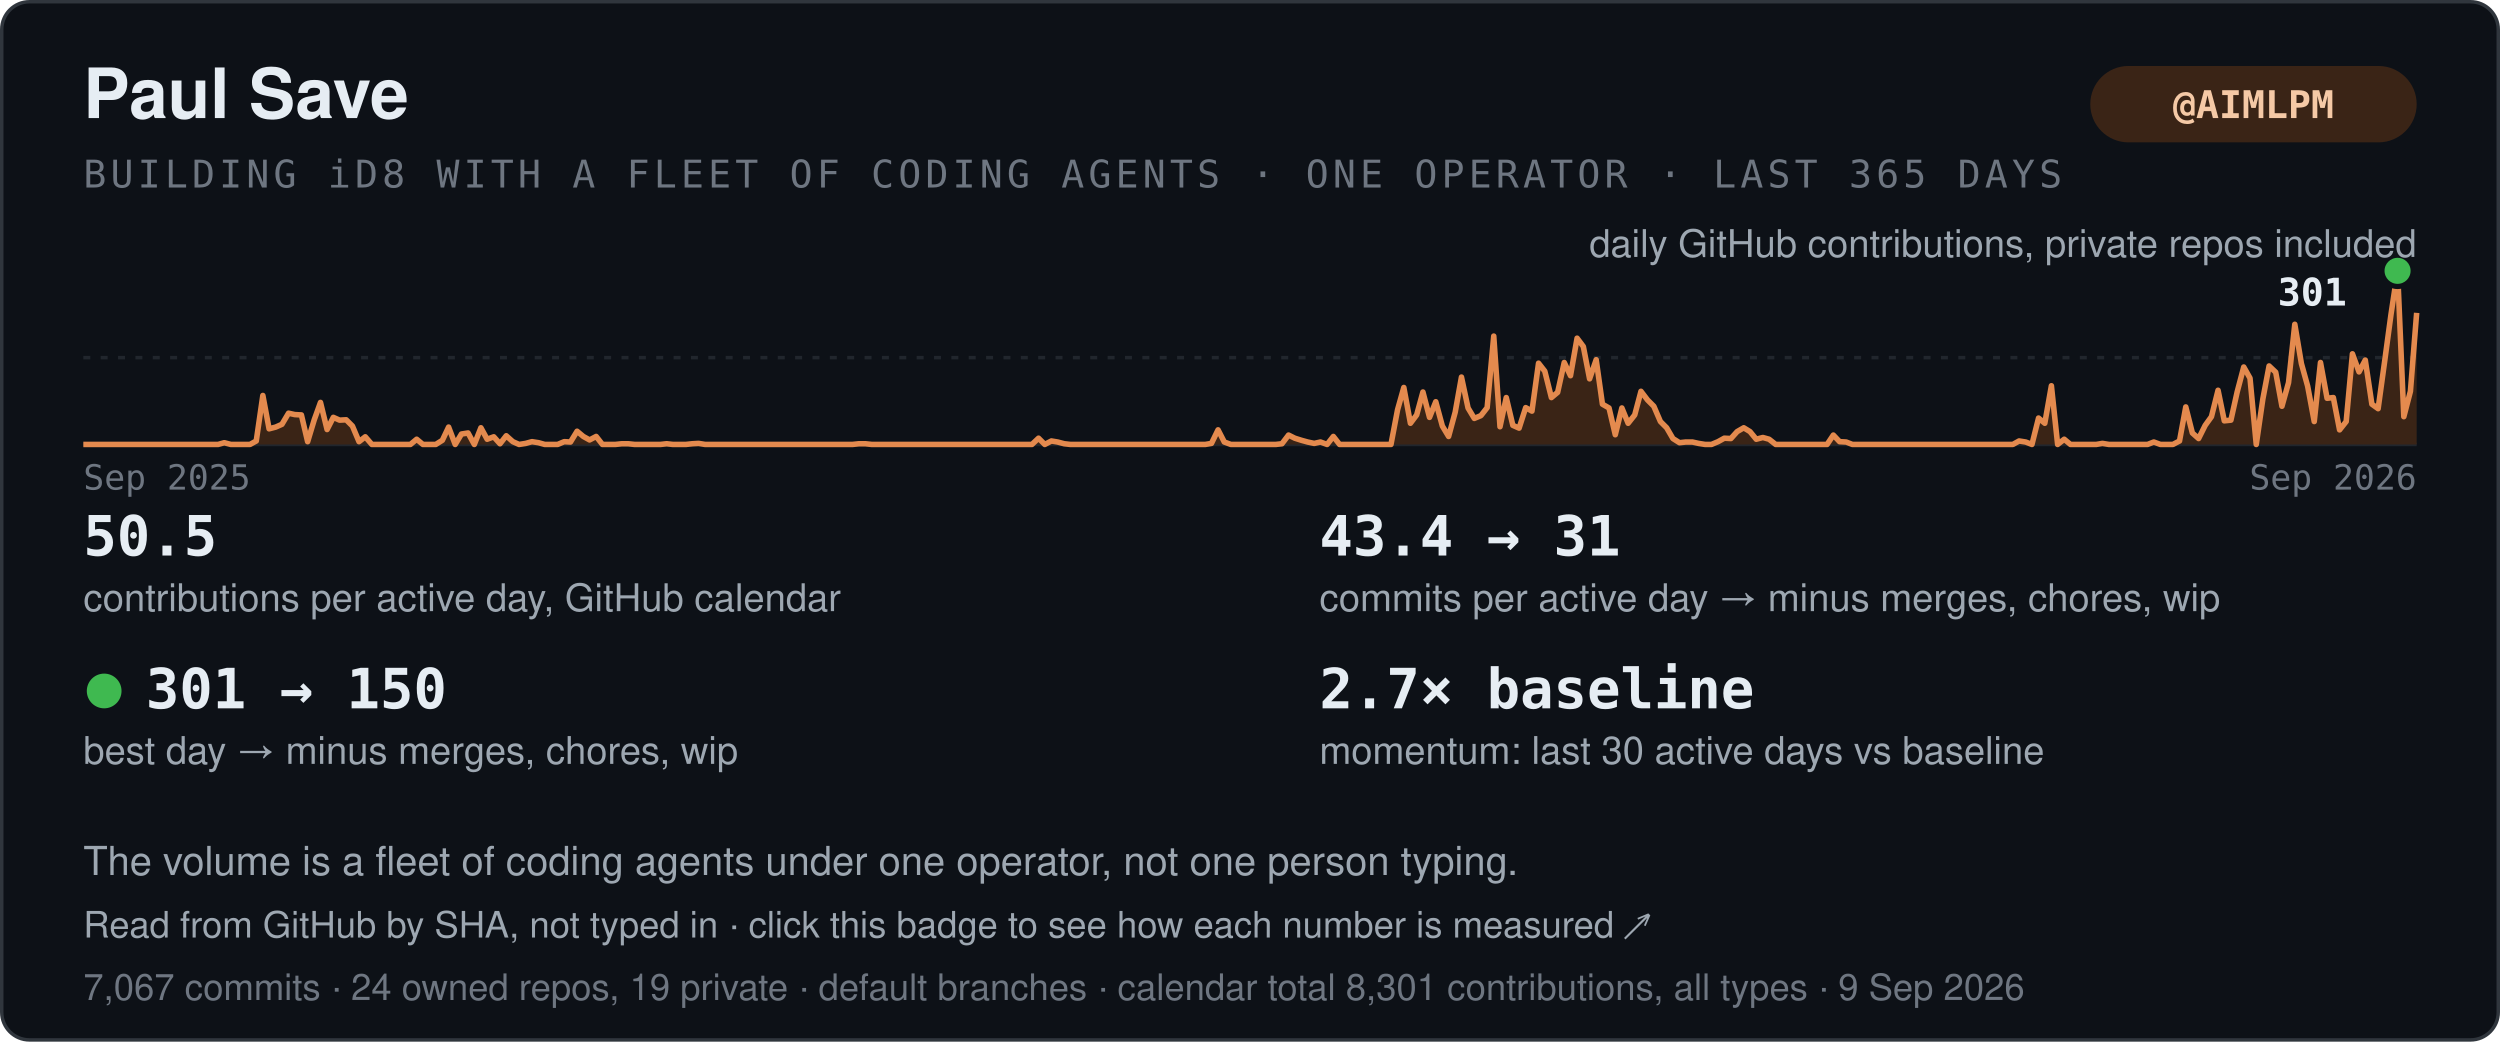
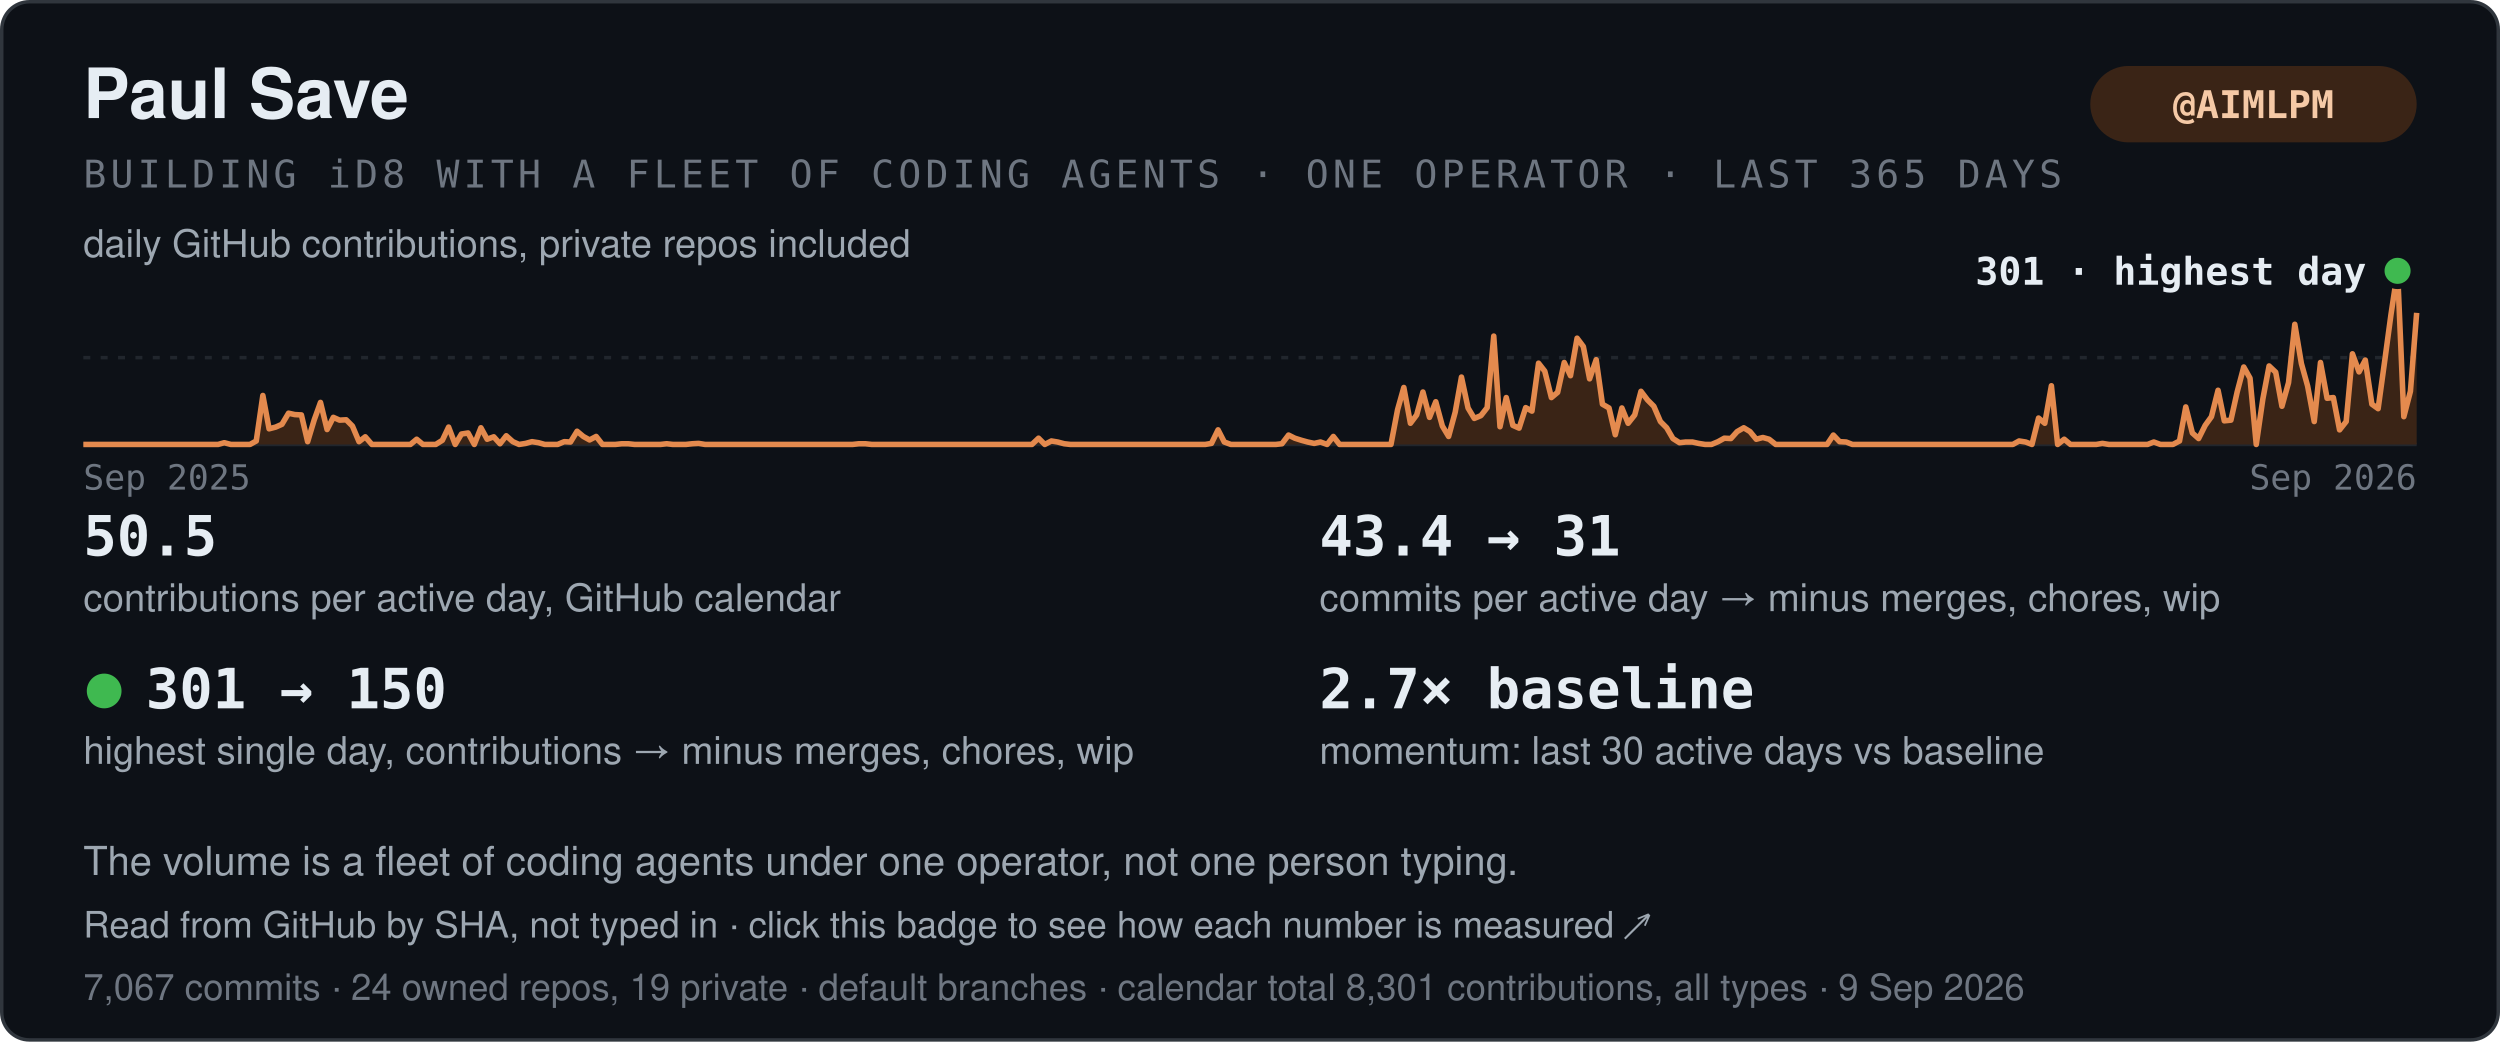
<svg xmlns="http://www.w3.org/2000/svg" width="720" height="300" viewBox="0 0 720 300" role="img" aria-label="Paul Save: Unlock Radar badge">
  <rect x="0.5" y="0.5" width="719" height="299" rx="8" fill="#0D1117" stroke="#30363D" />
  <text x="24" y="34" font-family="-apple-system, BlinkMacSystemFont, 'Segoe UI', Helvetica, Arial, sans-serif" font-size="20" font-weight="700" fill="#E6EDF3">Paul Save</text>
  <text x="24" y="54" font-family="ui-monospace, SFMono-Regular, Menlo, Consolas, monospace" font-size="11" letter-spacing="1.2" fill="#6E7681">BUILDING iD8 WITH A FLEET OF CODING AGENTS · ONE OPERATOR · LAST 365 DAYS</text>
  <rect x="602" y="19" width="94" height="22" rx="11" fill="#3A2416" />
  <text x="649" y="34" text-anchor="middle" font-family="ui-monospace, SFMono-Regular, Menlo, Consolas, monospace" font-size="11" font-weight="600" fill="#F5C9A6">@AIMLPM</text>
  <line x1="24" x2="696" y1="128" y2="128" stroke="#21262D" />
  <line x1="24" x2="696" y1="103.0" y2="103.0" stroke="#21262D" stroke-dasharray="2 3" />
  <path d="M24.0,128.0 L25.8,128.0 L27.7,128.0 L29.5,128.0 L31.4,128.0 L33.2,128.0 L35.1,128.0 L36.9,128.0 L38.8,128.0 L40.6,128.0 L42.5,128.0 L44.3,128.0 L46.2,128.0 L48.0,128.0 L49.8,128.0 L51.7,128.0 L53.5,128.0 L55.4,128.0 L57.2,128.0 L59.1,128.0 L60.9,128.0 L62.8,128.0 L64.6,127.5 L66.5,128.0 L68.3,128.0 L70.2,128.0 L72.0,128.0 L73.8,127.0 L75.7,113.9 L77.5,123.5 L79.4,123.0 L81.2,122.2 L83.1,119.0 L84.9,119.4 L86.8,119.5 L88.6,127.2 L90.5,120.9 L92.3,115.9 L94.2,123.7 L96.0,120.2 L97.8,121.0 L99.7,120.9 L101.5,122.7 L103.4,127.2 L105.2,125.8 L107.1,128.0 L108.9,128.0 L110.8,128.0 L112.6,128.0 L114.5,128.0 L116.3,128.0 L118.2,128.0 L120.0,126.5 L121.8,128.0 L123.7,128.0 L125.5,128.0 L127.4,126.8 L129.2,123.0 L131.1,128.0 L132.9,125.0 L134.8,124.7 L136.6,128.0 L138.5,123.2 L140.3,126.5 L142.2,125.8 L144.0,127.8 L145.8,125.5 L147.7,127.2 L149.5,128.0 L151.4,127.7 L153.2,127.2 L155.1,127.5 L156.9,128.0 L158.8,128.0 L160.6,128.0 L162.5,127.2 L164.3,127.3 L166.2,124.2 L168.0,125.7 L169.8,126.7 L171.7,125.7 L173.5,128.0 L175.4,128.0 L177.2,128.0 L179.1,127.8 L180.9,127.8 L182.8,128.0 L184.6,128.0 L186.5,128.0 L188.3,128.0 L190.2,128.0 L192.0,127.8 L193.8,128.0 L195.7,128.0 L197.5,128.0 L199.4,127.8 L201.2,127.7 L203.1,128.0 L204.9,128.0 L206.8,128.0 L208.6,128.0 L210.5,128.0 L212.3,128.0 L214.2,128.0 L216.0,128.0 L217.8,128.0 L219.7,128.0 L221.5,128.0 L223.4,128.0 L225.2,128.0 L227.1,128.0 L228.9,128.0 L230.8,128.0 L232.6,128.0 L234.5,128.0 L236.3,128.0 L238.2,128.0 L240.0,128.0 L241.8,128.0 L243.7,128.0 L245.5,128.0 L247.4,127.8 L249.2,127.8 L251.1,128.0 L252.9,128.0 L254.8,128.0 L256.6,128.0 L258.5,128.0 L260.3,128.0 L262.2,128.0 L264.0,128.0 L265.8,128.0 L267.7,128.0 L269.5,128.0 L271.4,128.0 L273.2,128.0 L275.1,128.0 L276.9,128.0 L278.8,128.0 L280.6,128.0 L282.5,128.0 L284.3,128.0 L286.2,128.0 L288.0,128.0 L289.8,128.0 L291.7,128.0 L293.5,128.0 L295.4,128.0 L297.2,128.0 L299.1,126.2 L300.9,128.0 L302.8,127.0 L304.6,127.3 L306.5,127.8 L308.3,128.0 L310.2,128.0 L312.0,128.0 L313.8,128.0 L315.7,128.0 L317.5,128.0 L319.4,128.0 L321.2,128.0 L323.1,128.0 L324.9,128.0 L326.8,128.0 L328.6,128.0 L330.5,128.0 L332.3,128.0 L334.2,128.0 L336.0,128.0 L337.8,128.0 L339.7,128.0 L341.5,128.0 L343.4,128.0 L345.2,128.0 L347.1,128.0 L348.9,127.7 L350.8,123.8 L352.6,127.3 L354.5,128.0 L356.3,128.0 L358.2,128.0 L360.0,128.0 L361.8,128.0 L363.7,128.0 L365.5,128.0 L367.4,128.0 L369.2,127.8 L371.1,125.3 L372.9,126.2 L374.8,126.8 L376.6,127.3 L378.5,127.7 L380.3,127.3 L382.2,128.0 L384.0,125.7 L385.8,128.0 L387.7,128.0 L389.5,128.0 L391.4,128.0 L393.2,128.0 L395.1,128.0 L396.9,128.0 L398.8,128.0 L400.6,128.0 L402.5,118.0 L404.3,111.6 L406.2,121.9 L408.0,119.5 L409.8,112.9 L411.7,120.2 L413.5,115.7 L415.4,122.7 L417.2,125.7 L419.1,118.7 L420.9,108.6 L422.8,117.5 L424.6,120.5 L426.5,119.7 L428.3,117.4 L430.2,96.8 L432.0,122.9 L433.8,114.5 L435.7,122.5 L437.5,123.3 L439.4,117.4 L441.2,118.4 L443.1,104.6 L444.9,106.9 L446.8,114.5 L448.6,113.0 L450.5,104.4 L452.3,108.2 L454.2,97.4 L456.0,99.8 L457.8,109.1 L459.7,103.6 L461.5,116.4 L463.4,117.5 L465.2,125.2 L467.1,117.5 L468.9,121.9 L470.8,119.5 L472.6,112.7 L474.5,115.2 L476.3,117.0 L478.2,121.4 L480.0,123.2 L481.8,126.3 L483.7,127.5 L485.5,127.3 L487.4,127.3 L489.2,127.7 L491.1,128.0 L492.9,128.0 L494.8,127.2 L496.6,126.2 L498.5,126.3 L500.3,124.3 L502.2,123.2 L504.0,124.3 L505.8,126.5 L507.7,126.0 L509.5,126.5 L511.4,128.0 L513.2,128.0 L515.1,128.0 L516.9,128.0 L518.8,128.0 L520.6,128.0 L522.5,128.0 L524.3,128.0 L526.2,128.0 L528.0,125.3 L529.8,127.2 L531.7,127.3 L533.5,128.0 L535.4,128.0 L537.2,128.0 L539.1,128.0 L540.9,128.0 L542.8,128.0 L544.6,128.0 L546.5,128.0 L548.3,128.0 L550.2,128.0 L552.0,128.0 L553.8,128.0 L555.7,128.0 L557.5,128.0 L559.4,128.0 L561.2,128.0 L563.1,128.0 L564.9,128.0 L566.8,128.0 L568.6,128.0 L570.5,128.0 L572.3,128.0 L574.2,128.0 L576.0,128.0 L577.8,128.0 L579.7,128.0 L581.5,127.0 L583.4,127.3 L585.2,128.0 L587.1,120.4 L588.9,121.9 L590.8,111.1 L592.6,128.0 L594.5,126.5 L596.3,128.0 L598.2,128.0 L600.0,128.0 L601.8,128.0 L603.7,128.0 L605.5,127.7 L607.4,128.0 L609.2,128.0 L611.1,128.0 L612.9,128.0 L614.8,128.0 L616.6,128.0 L618.5,128.0 L620.3,127.3 L622.2,128.0 L624.0,128.0 L625.8,128.0 L627.7,127.0 L629.5,117.2 L631.4,124.7 L633.2,126.3 L635.1,122.5 L636.9,120.0 L638.8,112.4 L640.6,121.2 L642.5,121.0 L644.3,112.9 L646.2,105.7 L648.0,108.9 L649.8,128.0 L651.7,114.9 L653.5,105.4 L655.4,107.2 L657.2,117.0 L659.1,110.2 L660.9,93.4 L662.8,104.7 L664.6,111.2 L666.5,121.4 L668.3,104.4 L670.2,114.7 L672.0,114.5 L673.8,123.8 L675.7,121.4 L677.5,101.9 L679.4,107.1 L681.2,103.7 L683.1,116.4 L684.9,117.7 L686.8,103.9 L688.6,90.6 L690.5,78.0 L692.3,120.0 L694.2,112.7 L696.0,90.1 L696.0,128 L24,128 Z" fill="#3A2416" />
  <path d="M24.0,128.0 L25.8,128.0 L27.7,128.0 L29.5,128.0 L31.4,128.0 L33.2,128.0 L35.1,128.0 L36.9,128.0 L38.8,128.0 L40.6,128.0 L42.5,128.0 L44.3,128.0 L46.2,128.0 L48.0,128.0 L49.8,128.0 L51.7,128.0 L53.5,128.0 L55.4,128.0 L57.2,128.0 L59.1,128.0 L60.9,128.0 L62.8,128.0 L64.6,127.5 L66.5,128.0 L68.3,128.0 L70.2,128.0 L72.0,128.0 L73.8,127.0 L75.7,113.9 L77.5,123.5 L79.4,123.0 L81.2,122.2 L83.1,119.0 L84.9,119.4 L86.8,119.5 L88.6,127.2 L90.5,120.9 L92.3,115.9 L94.2,123.7 L96.0,120.2 L97.8,121.0 L99.7,120.9 L101.5,122.7 L103.4,127.2 L105.2,125.8 L107.1,128.0 L108.9,128.0 L110.8,128.0 L112.6,128.0 L114.5,128.0 L116.3,128.0 L118.2,128.0 L120.0,126.5 L121.8,128.0 L123.7,128.0 L125.5,128.0 L127.4,126.8 L129.2,123.0 L131.1,128.0 L132.9,125.0 L134.8,124.7 L136.6,128.0 L138.5,123.2 L140.3,126.5 L142.2,125.8 L144.0,127.8 L145.8,125.5 L147.7,127.2 L149.5,128.0 L151.4,127.7 L153.2,127.2 L155.1,127.5 L156.9,128.0 L158.8,128.0 L160.6,128.0 L162.5,127.2 L164.3,127.3 L166.2,124.2 L168.0,125.7 L169.8,126.7 L171.7,125.7 L173.5,128.0 L175.4,128.0 L177.2,128.0 L179.1,127.8 L180.9,127.8 L182.8,128.0 L184.6,128.0 L186.5,128.0 L188.3,128.0 L190.2,128.0 L192.0,127.8 L193.8,128.0 L195.7,128.0 L197.5,128.0 L199.4,127.8 L201.2,127.7 L203.1,128.0 L204.9,128.0 L206.8,128.0 L208.6,128.0 L210.5,128.0 L212.3,128.0 L214.2,128.0 L216.0,128.0 L217.8,128.0 L219.7,128.0 L221.5,128.0 L223.4,128.0 L225.2,128.0 L227.1,128.0 L228.9,128.0 L230.8,128.0 L232.6,128.0 L234.5,128.0 L236.3,128.0 L238.2,128.0 L240.0,128.0 L241.8,128.0 L243.7,128.0 L245.5,128.0 L247.4,127.8 L249.2,127.8 L251.1,128.0 L252.9,128.0 L254.8,128.0 L256.6,128.0 L258.5,128.0 L260.3,128.0 L262.2,128.0 L264.0,128.0 L265.8,128.0 L267.7,128.0 L269.5,128.0 L271.4,128.0 L273.2,128.0 L275.1,128.0 L276.9,128.0 L278.8,128.0 L280.6,128.0 L282.5,128.0 L284.3,128.0 L286.2,128.0 L288.0,128.0 L289.8,128.0 L291.7,128.0 L293.5,128.0 L295.4,128.0 L297.2,128.0 L299.1,126.2 L300.9,128.0 L302.8,127.0 L304.6,127.3 L306.5,127.8 L308.3,128.0 L310.2,128.0 L312.0,128.0 L313.8,128.0 L315.7,128.0 L317.5,128.0 L319.4,128.0 L321.2,128.0 L323.1,128.0 L324.9,128.0 L326.8,128.0 L328.6,128.0 L330.5,128.0 L332.3,128.0 L334.2,128.0 L336.0,128.0 L337.8,128.0 L339.7,128.0 L341.5,128.0 L343.4,128.0 L345.2,128.0 L347.1,128.0 L348.9,127.7 L350.8,123.8 L352.6,127.3 L354.5,128.0 L356.3,128.0 L358.2,128.0 L360.0,128.0 L361.8,128.0 L363.7,128.0 L365.5,128.0 L367.4,128.0 L369.2,127.8 L371.1,125.3 L372.9,126.2 L374.8,126.8 L376.6,127.3 L378.5,127.7 L380.3,127.3 L382.2,128.0 L384.0,125.7 L385.8,128.0 L387.7,128.0 L389.5,128.0 L391.4,128.0 L393.2,128.0 L395.1,128.0 L396.9,128.0 L398.8,128.0 L400.6,128.0 L402.5,118.0 L404.3,111.6 L406.2,121.9 L408.0,119.5 L409.8,112.9 L411.7,120.2 L413.5,115.7 L415.4,122.7 L417.2,125.7 L419.1,118.7 L420.9,108.6 L422.8,117.5 L424.6,120.5 L426.5,119.7 L428.3,117.4 L430.2,96.8 L432.0,122.9 L433.8,114.5 L435.7,122.5 L437.5,123.3 L439.4,117.4 L441.2,118.4 L443.1,104.6 L444.9,106.9 L446.8,114.5 L448.6,113.0 L450.5,104.4 L452.3,108.2 L454.2,97.4 L456.0,99.8 L457.8,109.1 L459.7,103.6 L461.5,116.4 L463.4,117.5 L465.2,125.2 L467.1,117.5 L468.9,121.9 L470.8,119.5 L472.6,112.7 L474.5,115.2 L476.3,117.0 L478.2,121.4 L480.0,123.2 L481.8,126.3 L483.7,127.5 L485.5,127.3 L487.4,127.3 L489.2,127.7 L491.1,128.0 L492.9,128.0 L494.8,127.2 L496.6,126.2 L498.5,126.3 L500.3,124.3 L502.2,123.2 L504.0,124.3 L505.8,126.5 L507.7,126.0 L509.5,126.5 L511.4,128.0 L513.2,128.0 L515.1,128.0 L516.9,128.0 L518.8,128.0 L520.6,128.0 L522.5,128.0 L524.3,128.0 L526.2,128.0 L528.0,125.3 L529.8,127.2 L531.7,127.3 L533.5,128.0 L535.4,128.0 L537.2,128.0 L539.1,128.0 L540.9,128.0 L542.8,128.0 L544.6,128.0 L546.5,128.0 L548.3,128.0 L550.2,128.0 L552.0,128.0 L553.8,128.0 L555.7,128.0 L557.5,128.0 L559.4,128.0 L561.2,128.0 L563.1,128.0 L564.9,128.0 L566.8,128.0 L568.6,128.0 L570.5,128.0 L572.3,128.0 L574.2,128.0 L576.0,128.0 L577.8,128.0 L579.7,128.0 L581.5,127.0 L583.4,127.3 L585.2,128.0 L587.1,120.4 L588.9,121.9 L590.8,111.1 L592.6,128.0 L594.5,126.5 L596.3,128.0 L598.2,128.0 L600.0,128.0 L601.8,128.0 L603.7,128.0 L605.5,127.7 L607.4,128.0 L609.2,128.0 L611.1,128.0 L612.9,128.0 L614.8,128.0 L616.6,128.0 L618.5,128.0 L620.3,127.3 L622.2,128.0 L624.0,128.0 L625.8,128.0 L627.7,127.0 L629.5,117.2 L631.4,124.7 L633.2,126.3 L635.1,122.5 L636.9,120.0 L638.8,112.4 L640.6,121.2 L642.5,121.0 L644.3,112.9 L646.2,105.7 L648.0,108.9 L649.8,128.0 L651.7,114.9 L653.5,105.4 L655.4,107.2 L657.2,117.0 L659.1,110.2 L660.9,93.4 L662.8,104.7 L664.6,111.2 L666.5,121.4 L668.3,104.4 L670.2,114.7 L672.0,114.5 L673.8,123.8 L675.7,121.4 L677.5,101.9 L679.4,107.1 L681.2,103.7 L683.1,116.4 L684.9,117.7 L686.8,103.9 L688.6,90.6 L690.5,78.0 L692.3,120.0 L694.2,112.7 L696.0,90.1" fill="none" stroke="#E48A4E" stroke-width="1.6" stroke-linejoin="round" />
  <circle cx="690.5" cy="78.0" r="4.5" fill="#3FB950" stroke="#0D1117" stroke-width="1.5" />
-   <text x="656.0" y="88.0" font-family="ui-monospace, SFMono-Regular, Menlo, Consolas, monospace" font-size="11" font-weight="600" fill="#E6EDF3">301</text>
+   <text x="681.5" y="82.0" text-anchor="end" font-family="ui-monospace, SFMono-Regular, Menlo, Consolas, monospace" font-size="11" font-weight="600" fill="#E6EDF3">301 · highest day</text>
  <text x="24" y="141" font-family="ui-monospace, SFMono-Regular, Menlo, Consolas, monospace" font-size="10" fill="#6E7681">Sep 2025</text>
  <text x="696" y="141" text-anchor="end" font-family="ui-monospace, SFMono-Regular, Menlo, Consolas, monospace" font-size="10" fill="#6E7681">Sep 2026</text>
-   <text x="696" y="74" text-anchor="end" font-family="-apple-system, BlinkMacSystemFont, 'Segoe UI', Helvetica, Arial, sans-serif" font-size="11" fill="#9DA7B1">daily GitHub contributions, private repos included</text>
+   <text x="24" y="74" font-family="-apple-system, BlinkMacSystemFont, 'Segoe UI', Helvetica, Arial, sans-serif" font-size="11" fill="#9DA7B1">daily GitHub contributions, private repos included</text>
  <text x="24" y="160" font-family="ui-monospace, SFMono-Regular, Menlo, Consolas, monospace" font-size="16" font-weight="600" fill="#E6EDF3">50.5</text>
  <text x="24" y="176" font-family="-apple-system, BlinkMacSystemFont, 'Segoe UI', Helvetica, Arial, sans-serif" font-size="11" fill="#9DA7B1">contributions per active day, GitHub calendar</text>
  <text x="380" y="160" font-family="ui-monospace, SFMono-Regular, Menlo, Consolas, monospace" font-size="16" font-weight="600" fill="#E6EDF3">43.4 → 31</text>
  <text x="380" y="176" font-family="-apple-system, BlinkMacSystemFont, 'Segoe UI', Helvetica, Arial, sans-serif" font-size="11" fill="#9DA7B1">commits per active day → minus merges, chores, wip</text>
  <circle cx="30" cy="199" r="5" fill="#3FB950" />
  <text x="42" y="204" font-family="ui-monospace, SFMono-Regular, Menlo, Consolas, monospace" font-size="16" font-weight="600" fill="#E6EDF3">301 → 150</text>
-   <text x="24" y="220" font-family="-apple-system, BlinkMacSystemFont, 'Segoe UI', Helvetica, Arial, sans-serif" font-size="11" fill="#9DA7B1">best day → minus merges, chores, wip</text>
+   <text x="24" y="220" font-family="-apple-system, BlinkMacSystemFont, 'Segoe UI', Helvetica, Arial, sans-serif" font-size="11" fill="#9DA7B1">highest single day, contributions → minus merges, chores, wip</text>
  <text x="380" y="204" font-family="ui-monospace, SFMono-Regular, Menlo, Consolas, monospace" font-size="16" font-weight="600" fill="#E6EDF3">2.7× baseline</text>
  <text x="380" y="220" font-family="-apple-system, BlinkMacSystemFont, 'Segoe UI', Helvetica, Arial, sans-serif" font-size="11" fill="#9DA7B1">momentum: last 30 active days vs baseline</text>
  <text x="24" y="252" font-family="-apple-system, BlinkMacSystemFont, 'Segoe UI', Helvetica, Arial, sans-serif" font-size="11.5" fill="#9DA7B1">The volume is a fleet of coding agents under one operator, not one person typing.</text>
  <text x="24" y="270" font-family="-apple-system, BlinkMacSystemFont, 'Segoe UI', Helvetica, Arial, sans-serif" font-size="10.5" fill="#9DA7B1">Read from GitHub by SHA, not typed in · click this badge to see how each number is measured ↗</text>
  <text x="24" y="288" font-family="-apple-system, BlinkMacSystemFont, 'Segoe UI', Helvetica, Arial, sans-serif" font-size="10.5" fill="#6E7681">7,067 commits · 24 owned repos, 19 private · default branches · calendar total 8,301 contributions, all types · 9 Sep 2026</text>
</svg>
